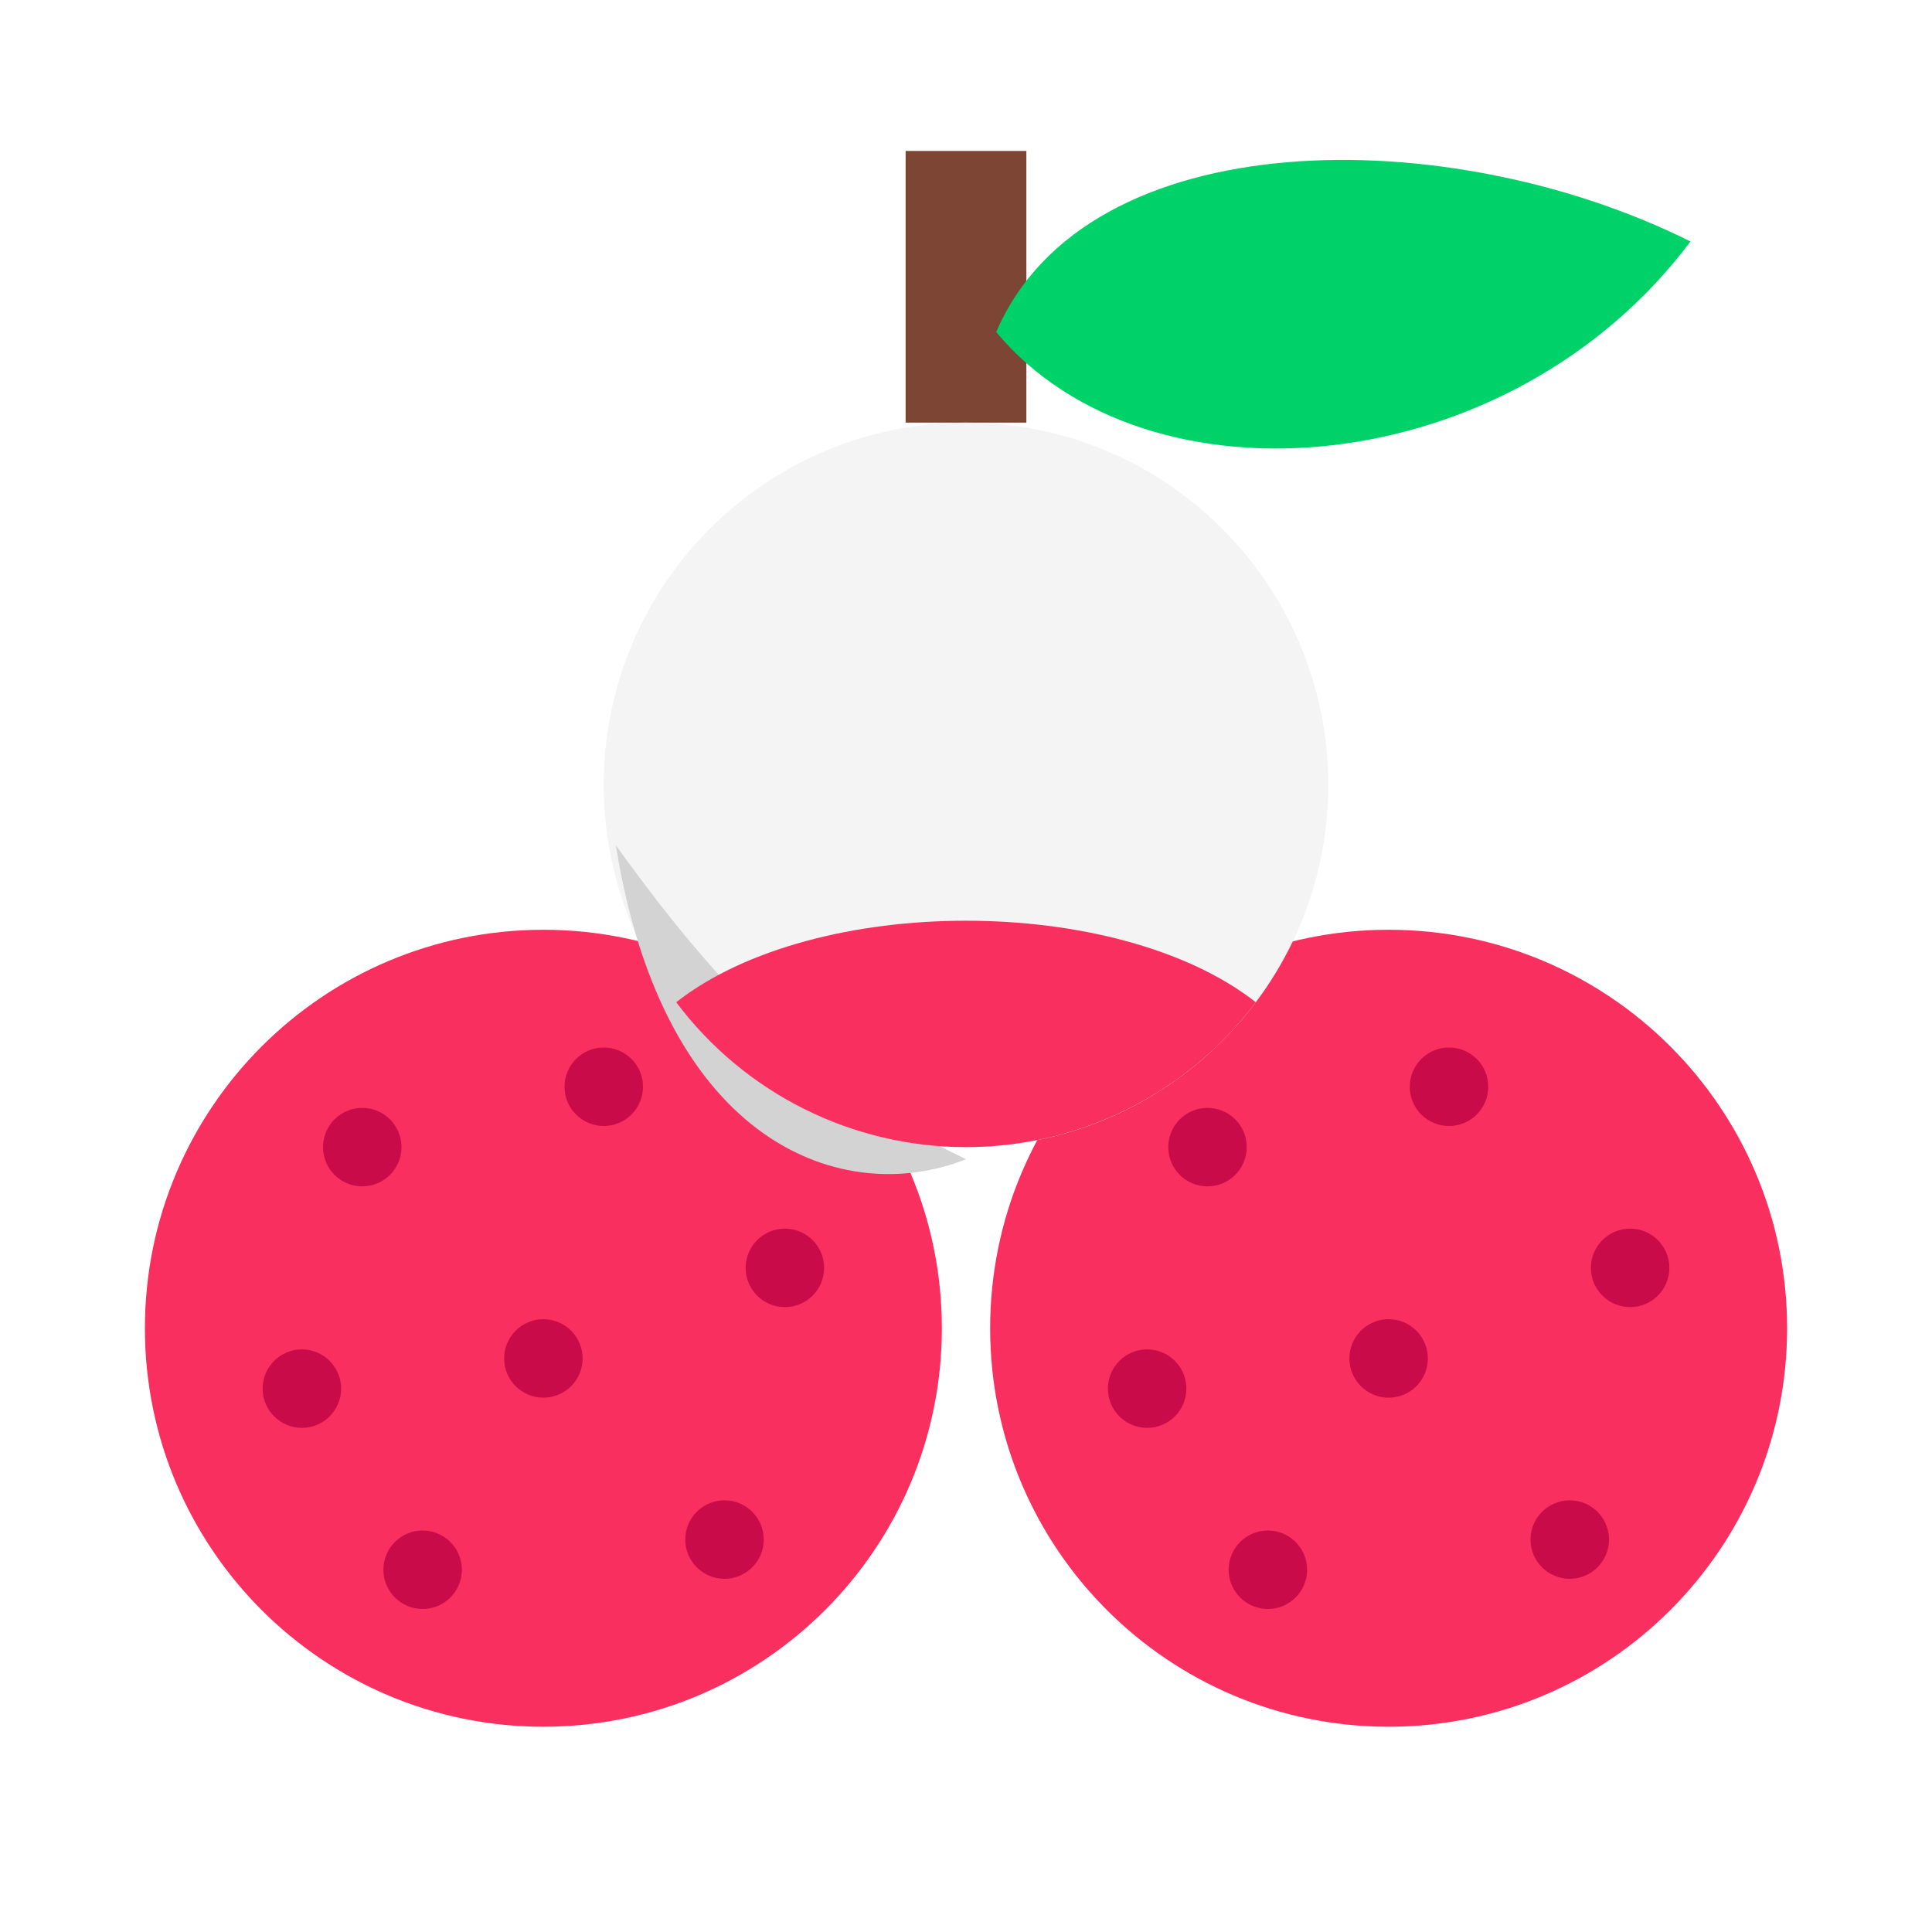
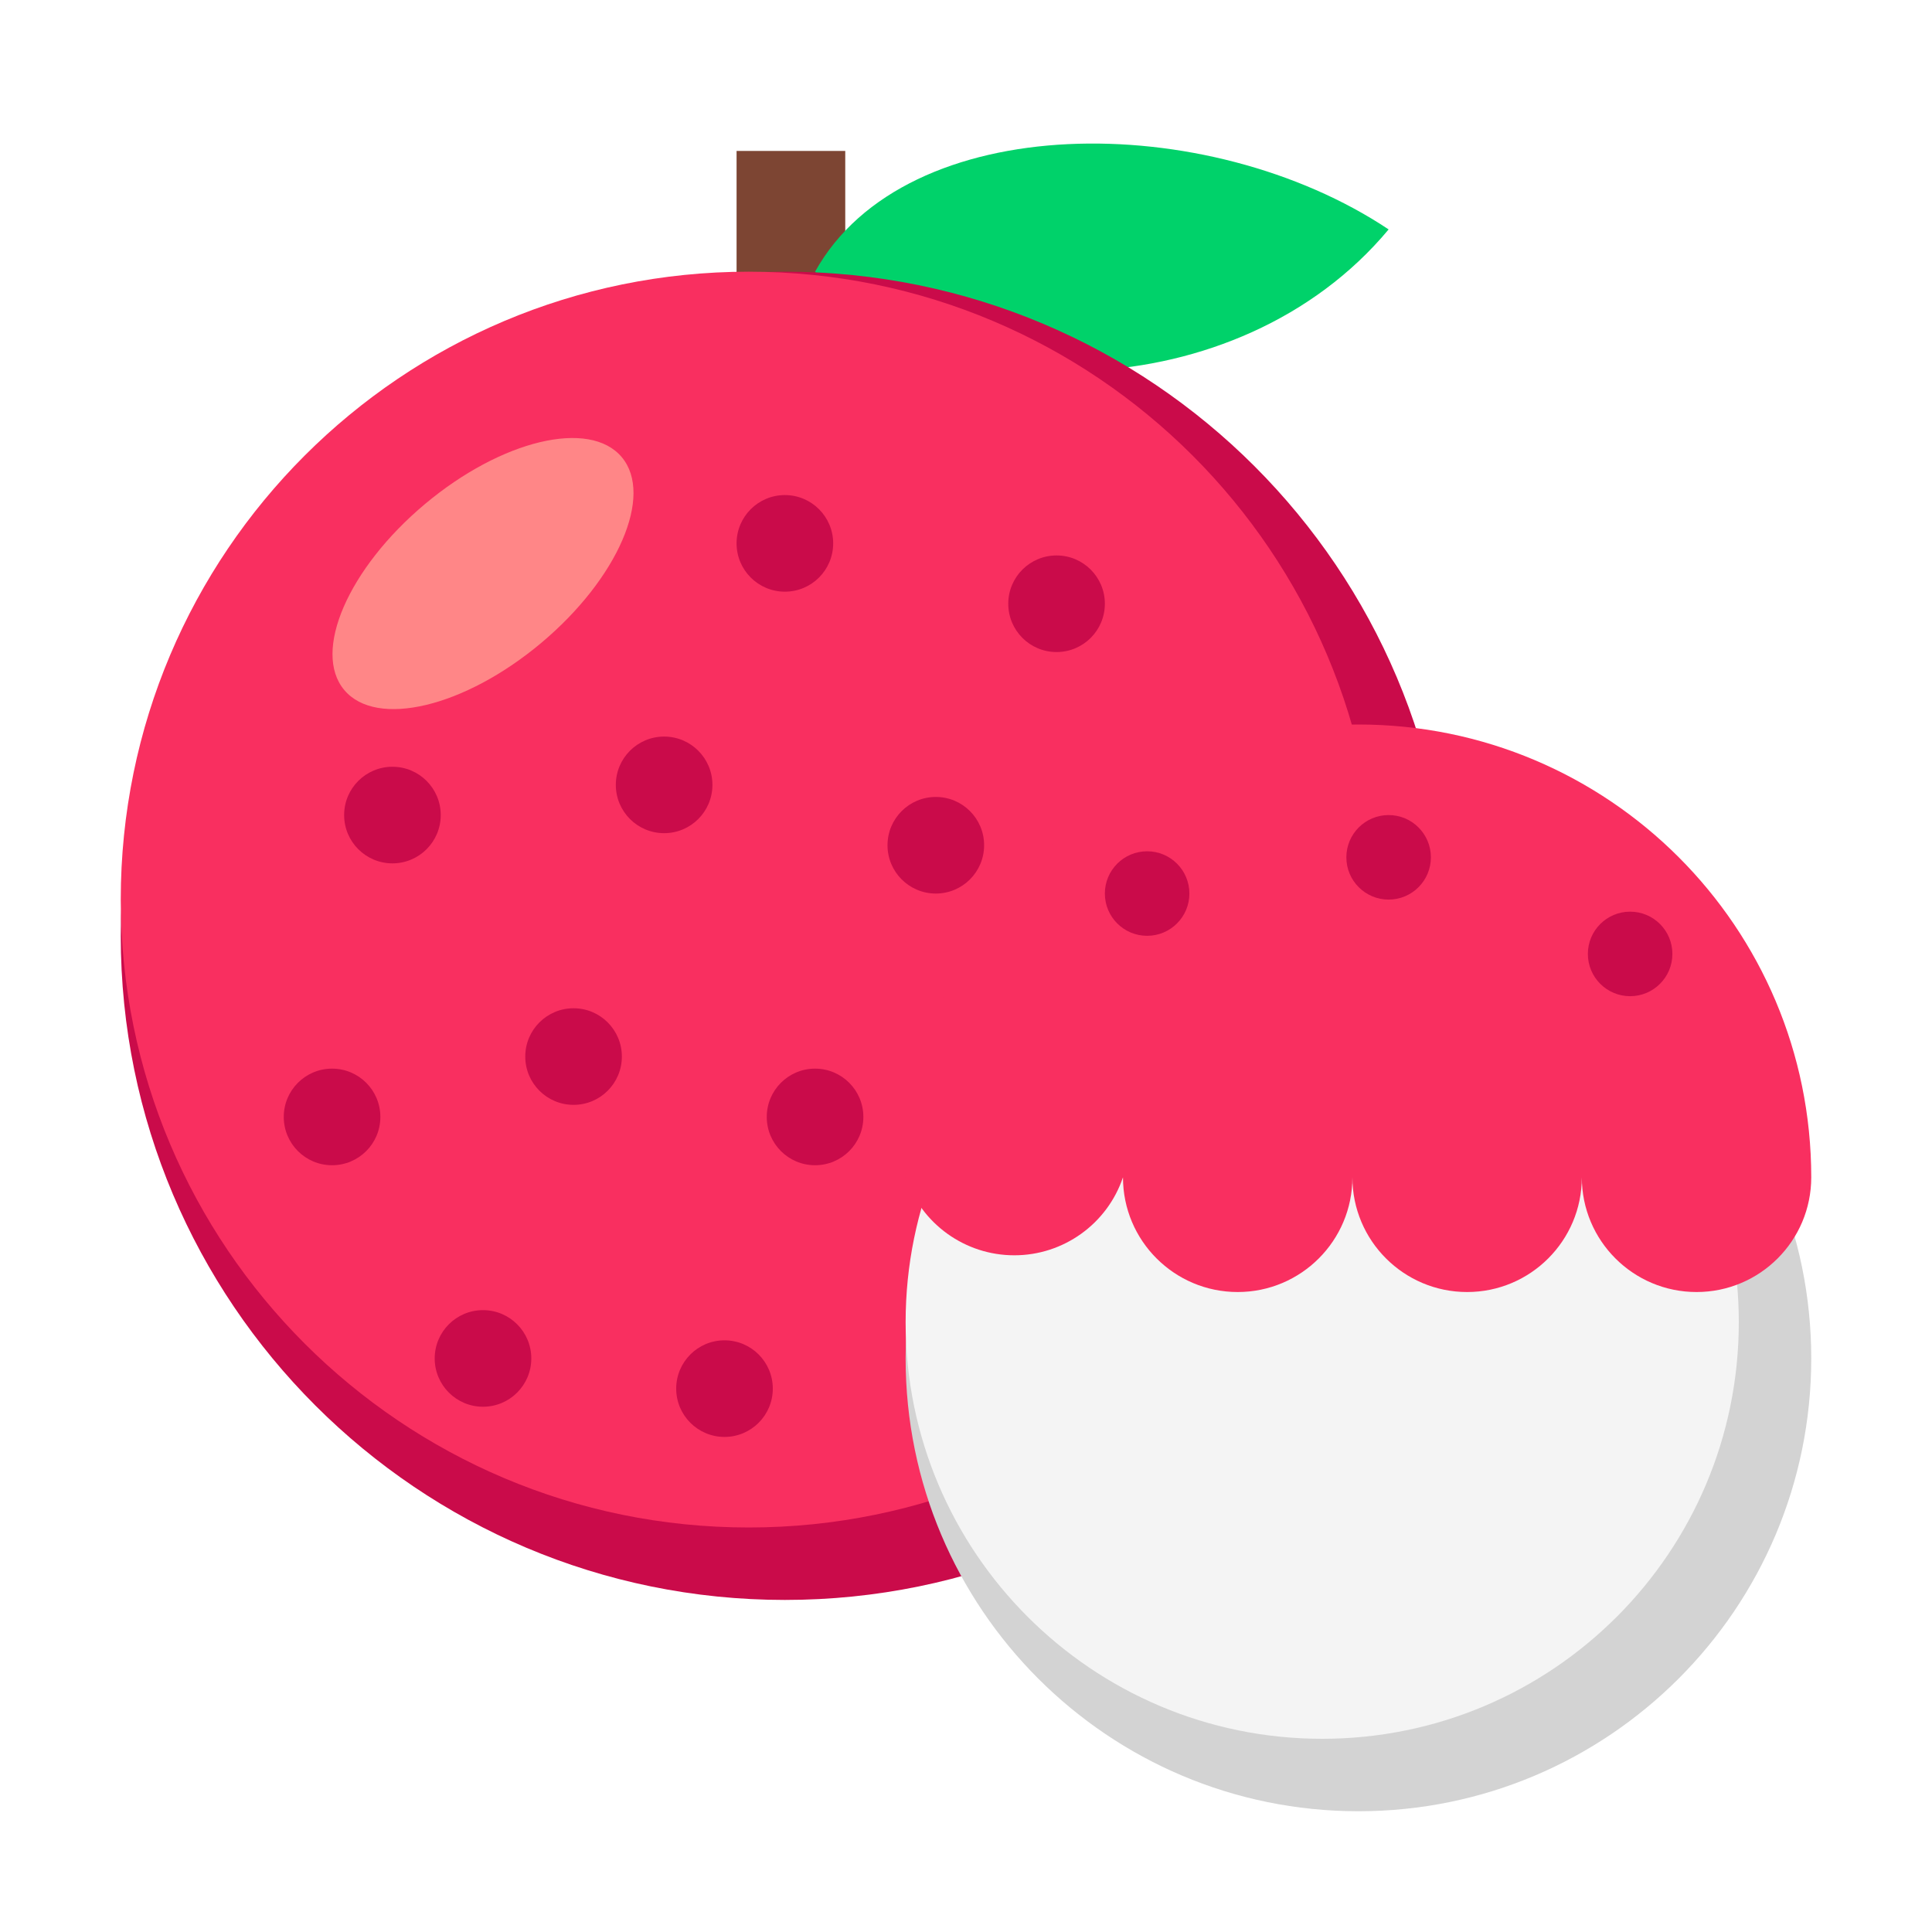
<svg xmlns="http://www.w3.org/2000/svg" width="32" height="32" viewBox="0 0 32 32" fill="none">
-   <path d="M15 7L15 2.5L17 2.5L17 7Z" fill="#7D4533" />
-   <path d="M16.5 5.5C18 2 24 2 28 4C25 8 19 8.5 16.5 5.5Z" fill="#00D26A" />
-   <circle cx="9" cy="22" r="6.6" fill="#F92F60" />
-   <circle cx="6" cy="19" r="0.65" fill="#CA0B4A" />
-   <circle cx="10" cy="18" r="0.65" fill="#CA0B4A" />
-   <circle cx="13" cy="21" r="0.65" fill="#CA0B4A" />
-   <circle cx="5" cy="23" r="0.65" fill="#CA0B4A" />
-   <circle cx="9" cy="22.5" r="0.65" fill="#CA0B4A" />
-   <circle cx="12" cy="25.5" r="0.65" fill="#CA0B4A" />
-   <circle cx="7" cy="26" r="0.65" fill="#CA0B4A" />
-   <circle cx="23" cy="22" r="6.6" fill="#F92F60" />
-   <circle cx="20" cy="19" r="0.65" fill="#CA0B4A" />
-   <circle cx="24" cy="18" r="0.65" fill="#CA0B4A" />
-   <circle cx="27" cy="21" r="0.65" fill="#CA0B4A" />
-   <circle cx="19" cy="23" r="0.65" fill="#CA0B4A" />
-   <circle cx="23" cy="22.5" r="0.65" fill="#CA0B4A" />
-   <circle cx="26" cy="25.5" r="0.65" fill="#CA0B4A" />
-   <circle cx="21" cy="26" r="0.65" fill="#CA0B4A" />
-   <circle cx="16" cy="13" r="6" fill="#F4F4F4" />
-   <path d="M10.2 14C11 19 14 20 16 19.2C13.5 18 12 16.5 10.2 14Z" fill="#D3D3D3" />
-   <path d="M11.2 16.6A6 6 0 0 0 20.8 16.6C18.5 14.8 13.5 14.8 11.2 16.6Z" fill="#F92F60" />
+   <path d="M12.2 6L12.2 2.5L14 2.5L14 6Z" fill="#7D4533" />
+   <path d="M13.5 4.5C15 1.8 20 1.8 23 3.8C20.5 6.8 15.5 6.8 13.5 4.5Z" fill="#00D26A" />
+   <circle cx="13" cy="15.5" r="11" fill="#CA0B4A" />
+   <circle cx="12.4" cy="14.9" r="10.4" fill="#F92F60" />
+   <ellipse cx="8" cy="9.5" rx="3" ry="1.5" transform="rotate(-40 8 9.5)" fill="#FF8687" />
+   <circle cx="13" cy="9" r="0.8" fill="#CA0B4A" />
+   <circle cx="17.5" cy="10" r="0.8" fill="#CA0B4A" />
+   <circle cx="6.5" cy="13.5" r="0.8" fill="#CA0B4A" />
+   <circle cx="11" cy="13" r="0.8" fill="#CA0B4A" />
+   <circle cx="15.5" cy="14" r="0.8" fill="#CA0B4A" />
+   <circle cx="20" cy="14.5" r="0.8" fill="#CA0B4A" />
+   <circle cx="5.5" cy="18.5" r="0.8" fill="#CA0B4A" />
+   <circle cx="9.5" cy="17.5" r="0.8" fill="#CA0B4A" />
+   <circle cx="13.5" cy="18.5" r="0.8" fill="#CA0B4A" />
+   <circle cx="8" cy="22.5" r="0.8" fill="#CA0B4A" />
+   <circle cx="12" cy="23" r="0.8" fill="#CA0B4A" />
+   <circle cx="22.5" cy="22.5" r="7.5" fill="#D3D3D3" />
+   <circle cx="21.9" cy="21.9" r="6.9" fill="#F4F4F4" />
+   <path d="M15 19.5A7.5 7.5 0 0 1 30 19.5A1.9 1.9 0 0 1 26.2 19.5A1.9 1.9 0 0 1 22.4 19.5A1.9 1.9 0 0 1 18.6 19.5A1.9 1.9 0 0 1 15 19.5Z" fill="#F92F60" />
+   <circle cx="19" cy="14.8" r="0.7" fill="#CA0B4A" />
+   <circle cx="23" cy="14.2" r="0.7" fill="#CA0B4A" />
+   <circle cx="27" cy="15.8" r="0.7" fill="#CA0B4A" />
</svg>
